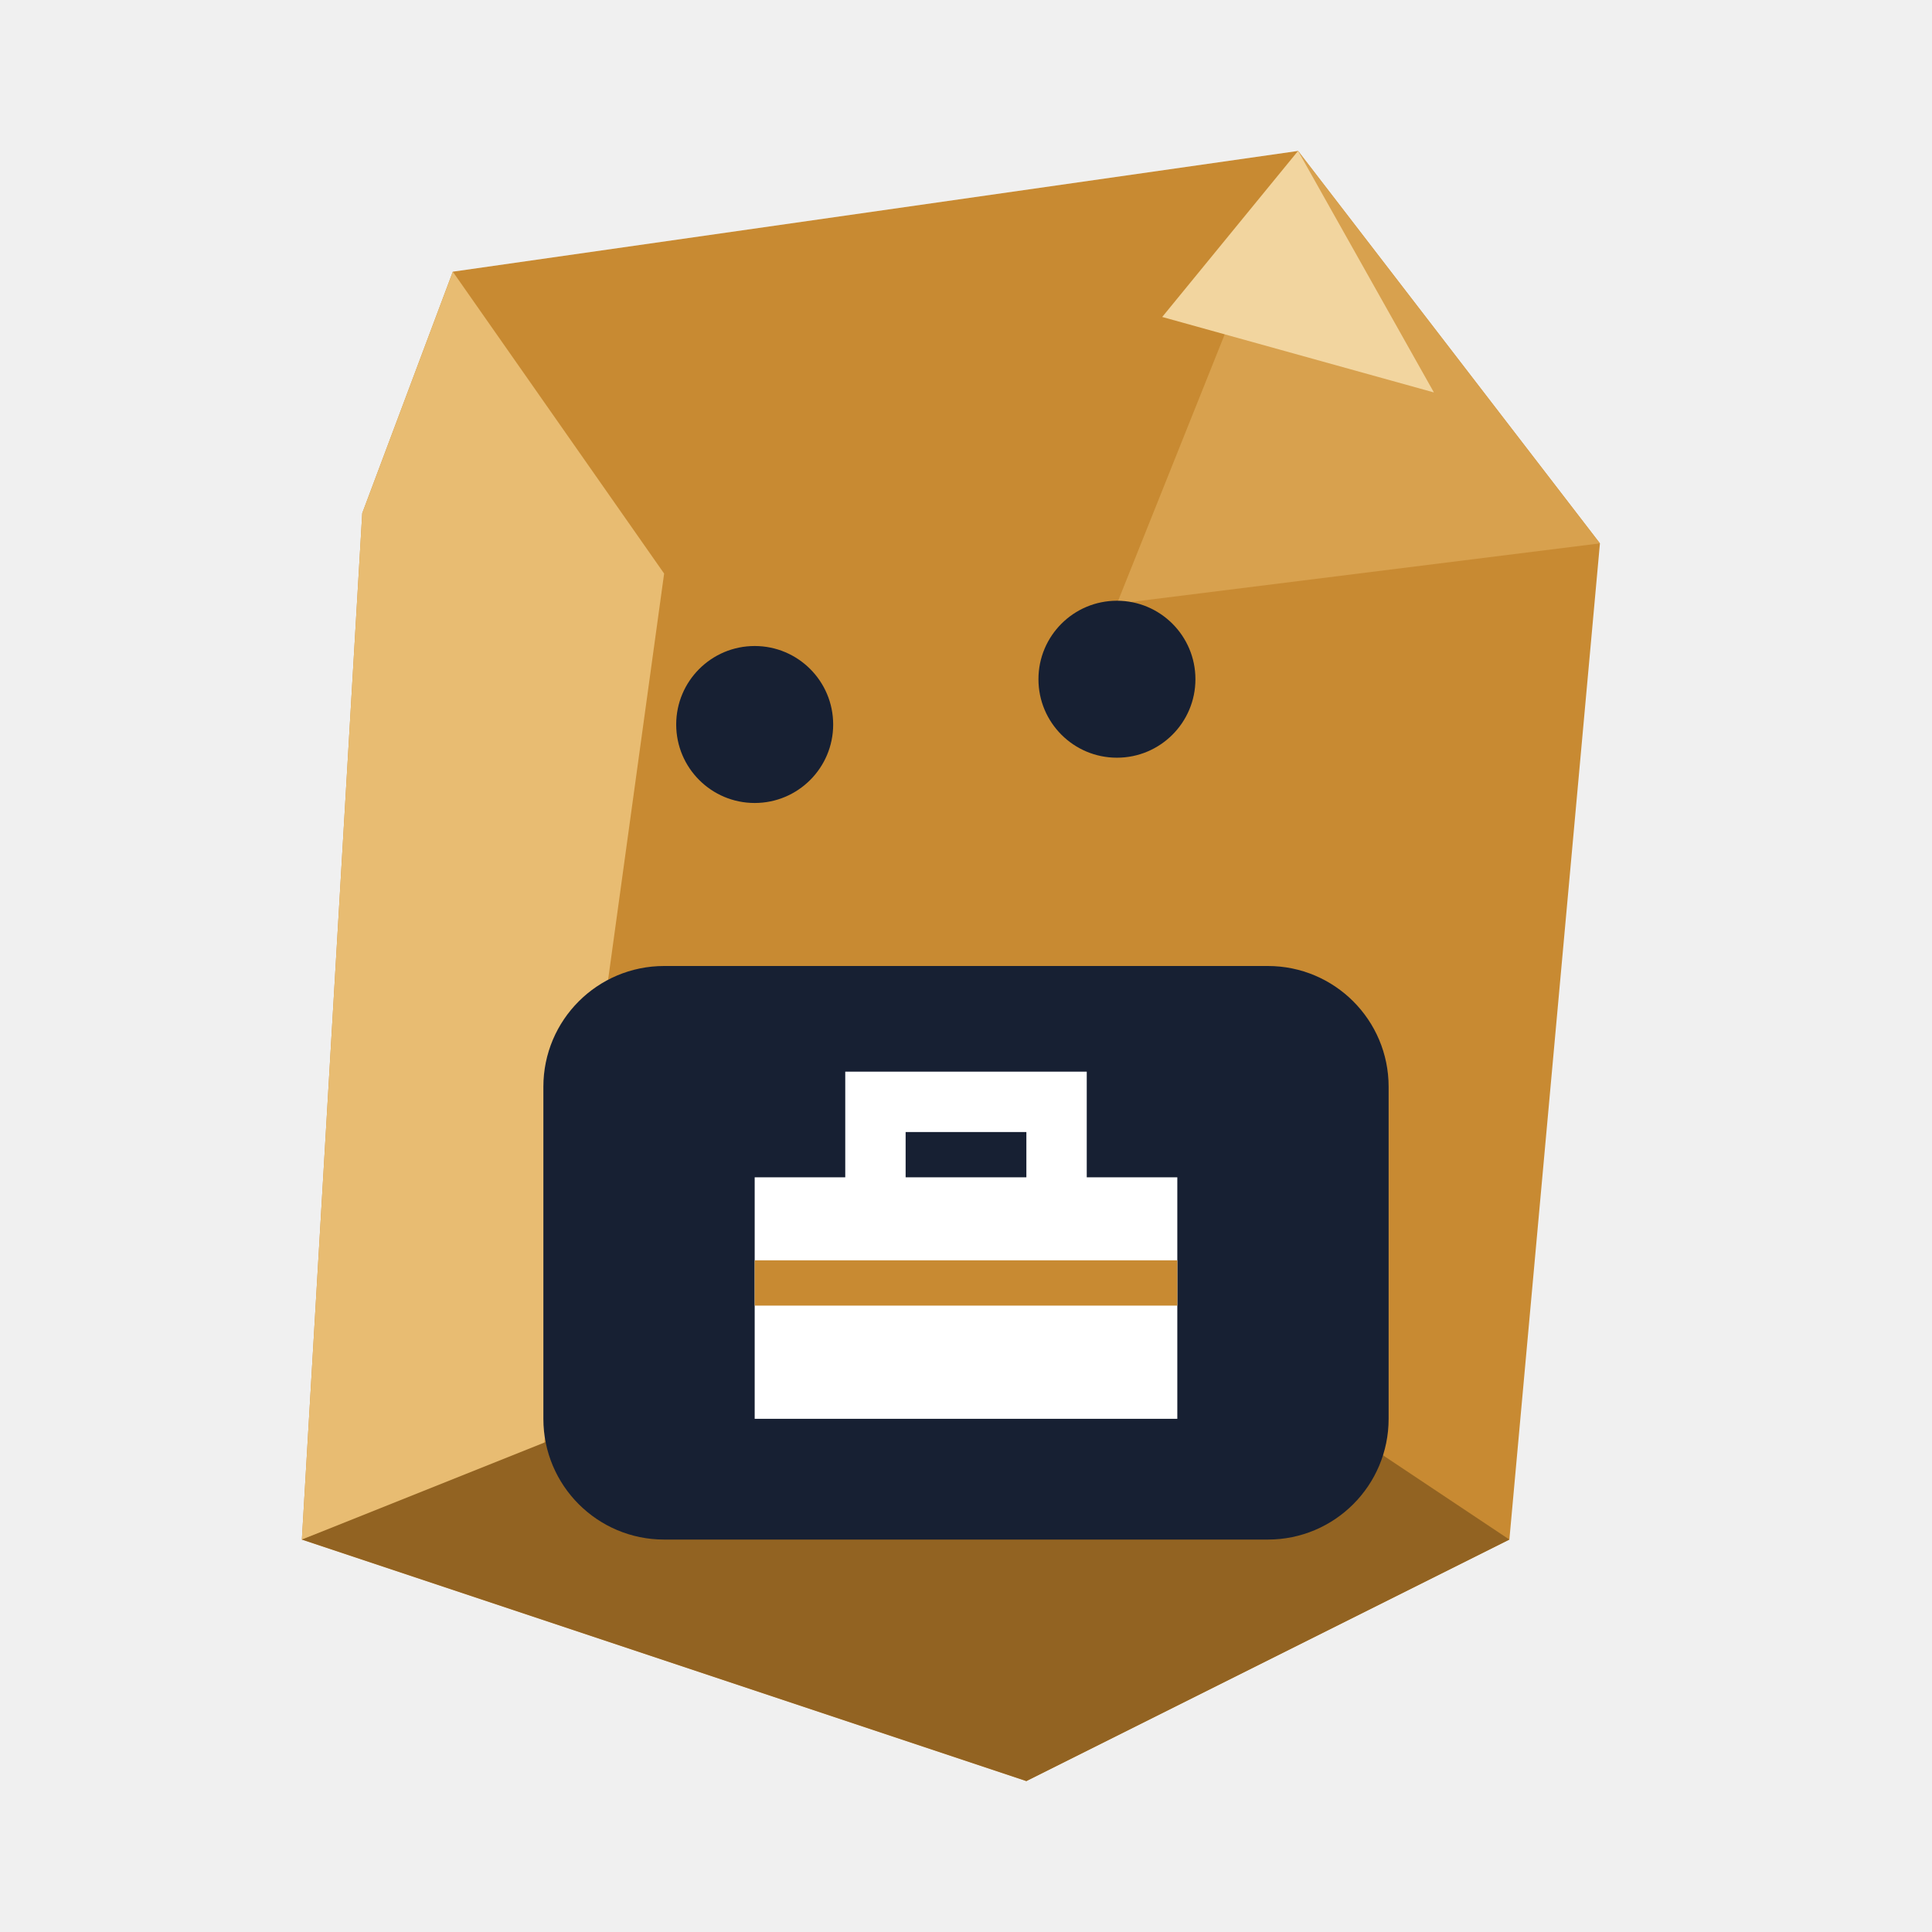
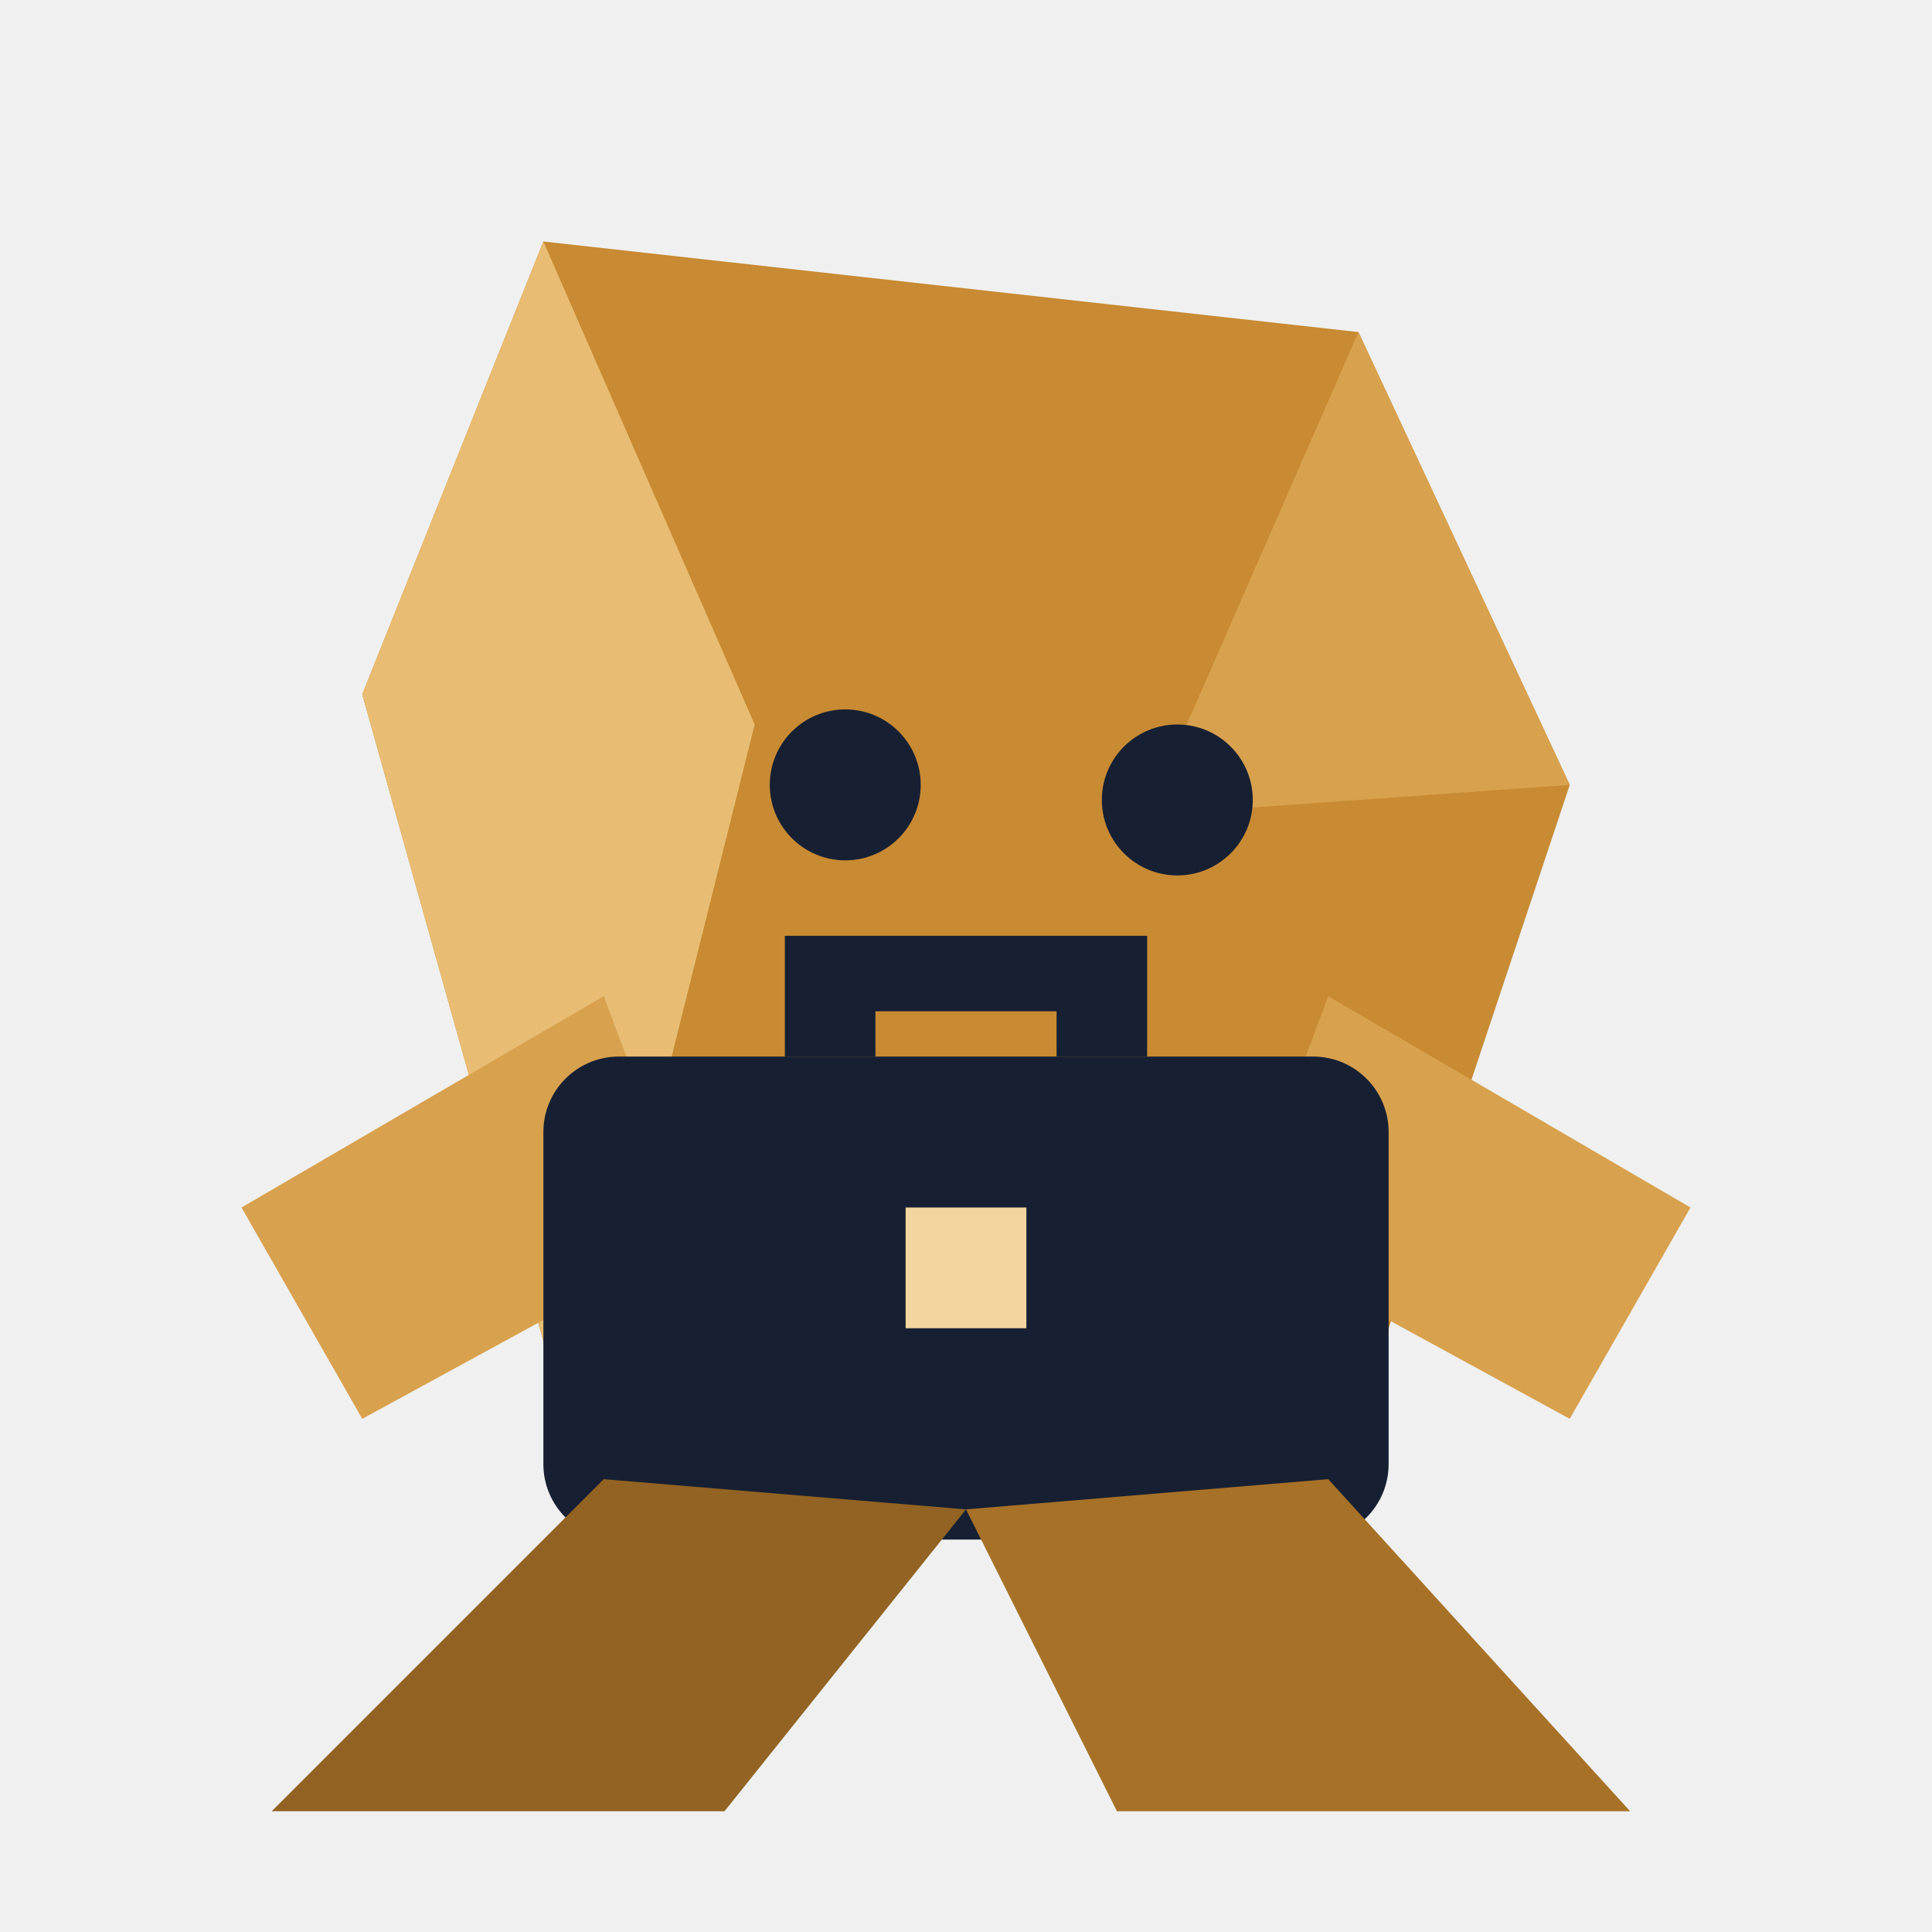
<svg xmlns="http://www.w3.org/2000/svg" viewBox="0 0 64 64" role="img" aria-labelledby="title desc">
-   <path d="M15 9 43 5l10 13-3 33-16 8-24-8 2-34Z" fill="#C88A32" />
-   <path d="m15 9 7 10-4 29-8 3 2-34Z" fill="#E8BC72" />
-   <path d="m43 5-6 15 16-2Z" fill="#D8A14E" />
-   <path d="m10 51 25-10 15 10-16 8Z" fill="#926322" />
-   <circle cx="25" cy="24" r="2.6" fill="#172033" />
-   <circle cx="37" cy="22.5" r="2.6" fill="#172033" />
-   <rect x="18" y="32" width="28" height="19" rx="4" fill="#172033" />
-   <path d="M25 39h14v8H25Zm3-3.5h8V39h-2v-1.5h-4V39h-2Z" fill="#fff" />
-   <path d="M25 42.5h14" fill="none" stroke="#C88A32" stroke-width="1.5" />
-   <path d="m38.5 10.5 4.5-5.5 4.5 8Z" fill="#F2D59F" />
+   <path d="m18 8 27 3 7 15-8 24-25-2-7-25Z" fill="#C88A32" />
+   <path d="m18 8 7 16-6 24-7-25Z" fill="#E8BC72" />
+   <path d="m45 11-7 16 14-1Z" fill="#D8A14E" />
+   <path d="m20 33-12 7 4 7 11-6Z" fill="#D8A14E" />
+   <path d="m44 33 12 7-4 7-11-6Z" fill="#D8A14E" />
+   <rect x="18" y="35" width="28" height="16" rx="2.5" fill="#172033" />
+   <path d="M26 35v-4h12v4h-3v-1.5h-6V35Z" fill="#172033" />
+   <path d="M18 41h28M30 40h4v4h-4Z" fill="#F2D59F" />
+   <path d="m20 49 12 1-8 10H9Z" fill="#926322" />
+   <path d="m32 50 12-1 10 11H37Z" fill="#A77127" />
+   <circle cx="28" cy="26" r="2.5" fill="#172033" />
+   <circle cx="39" cy="26.5" r="2.5" fill="#172033" />
</svg>
